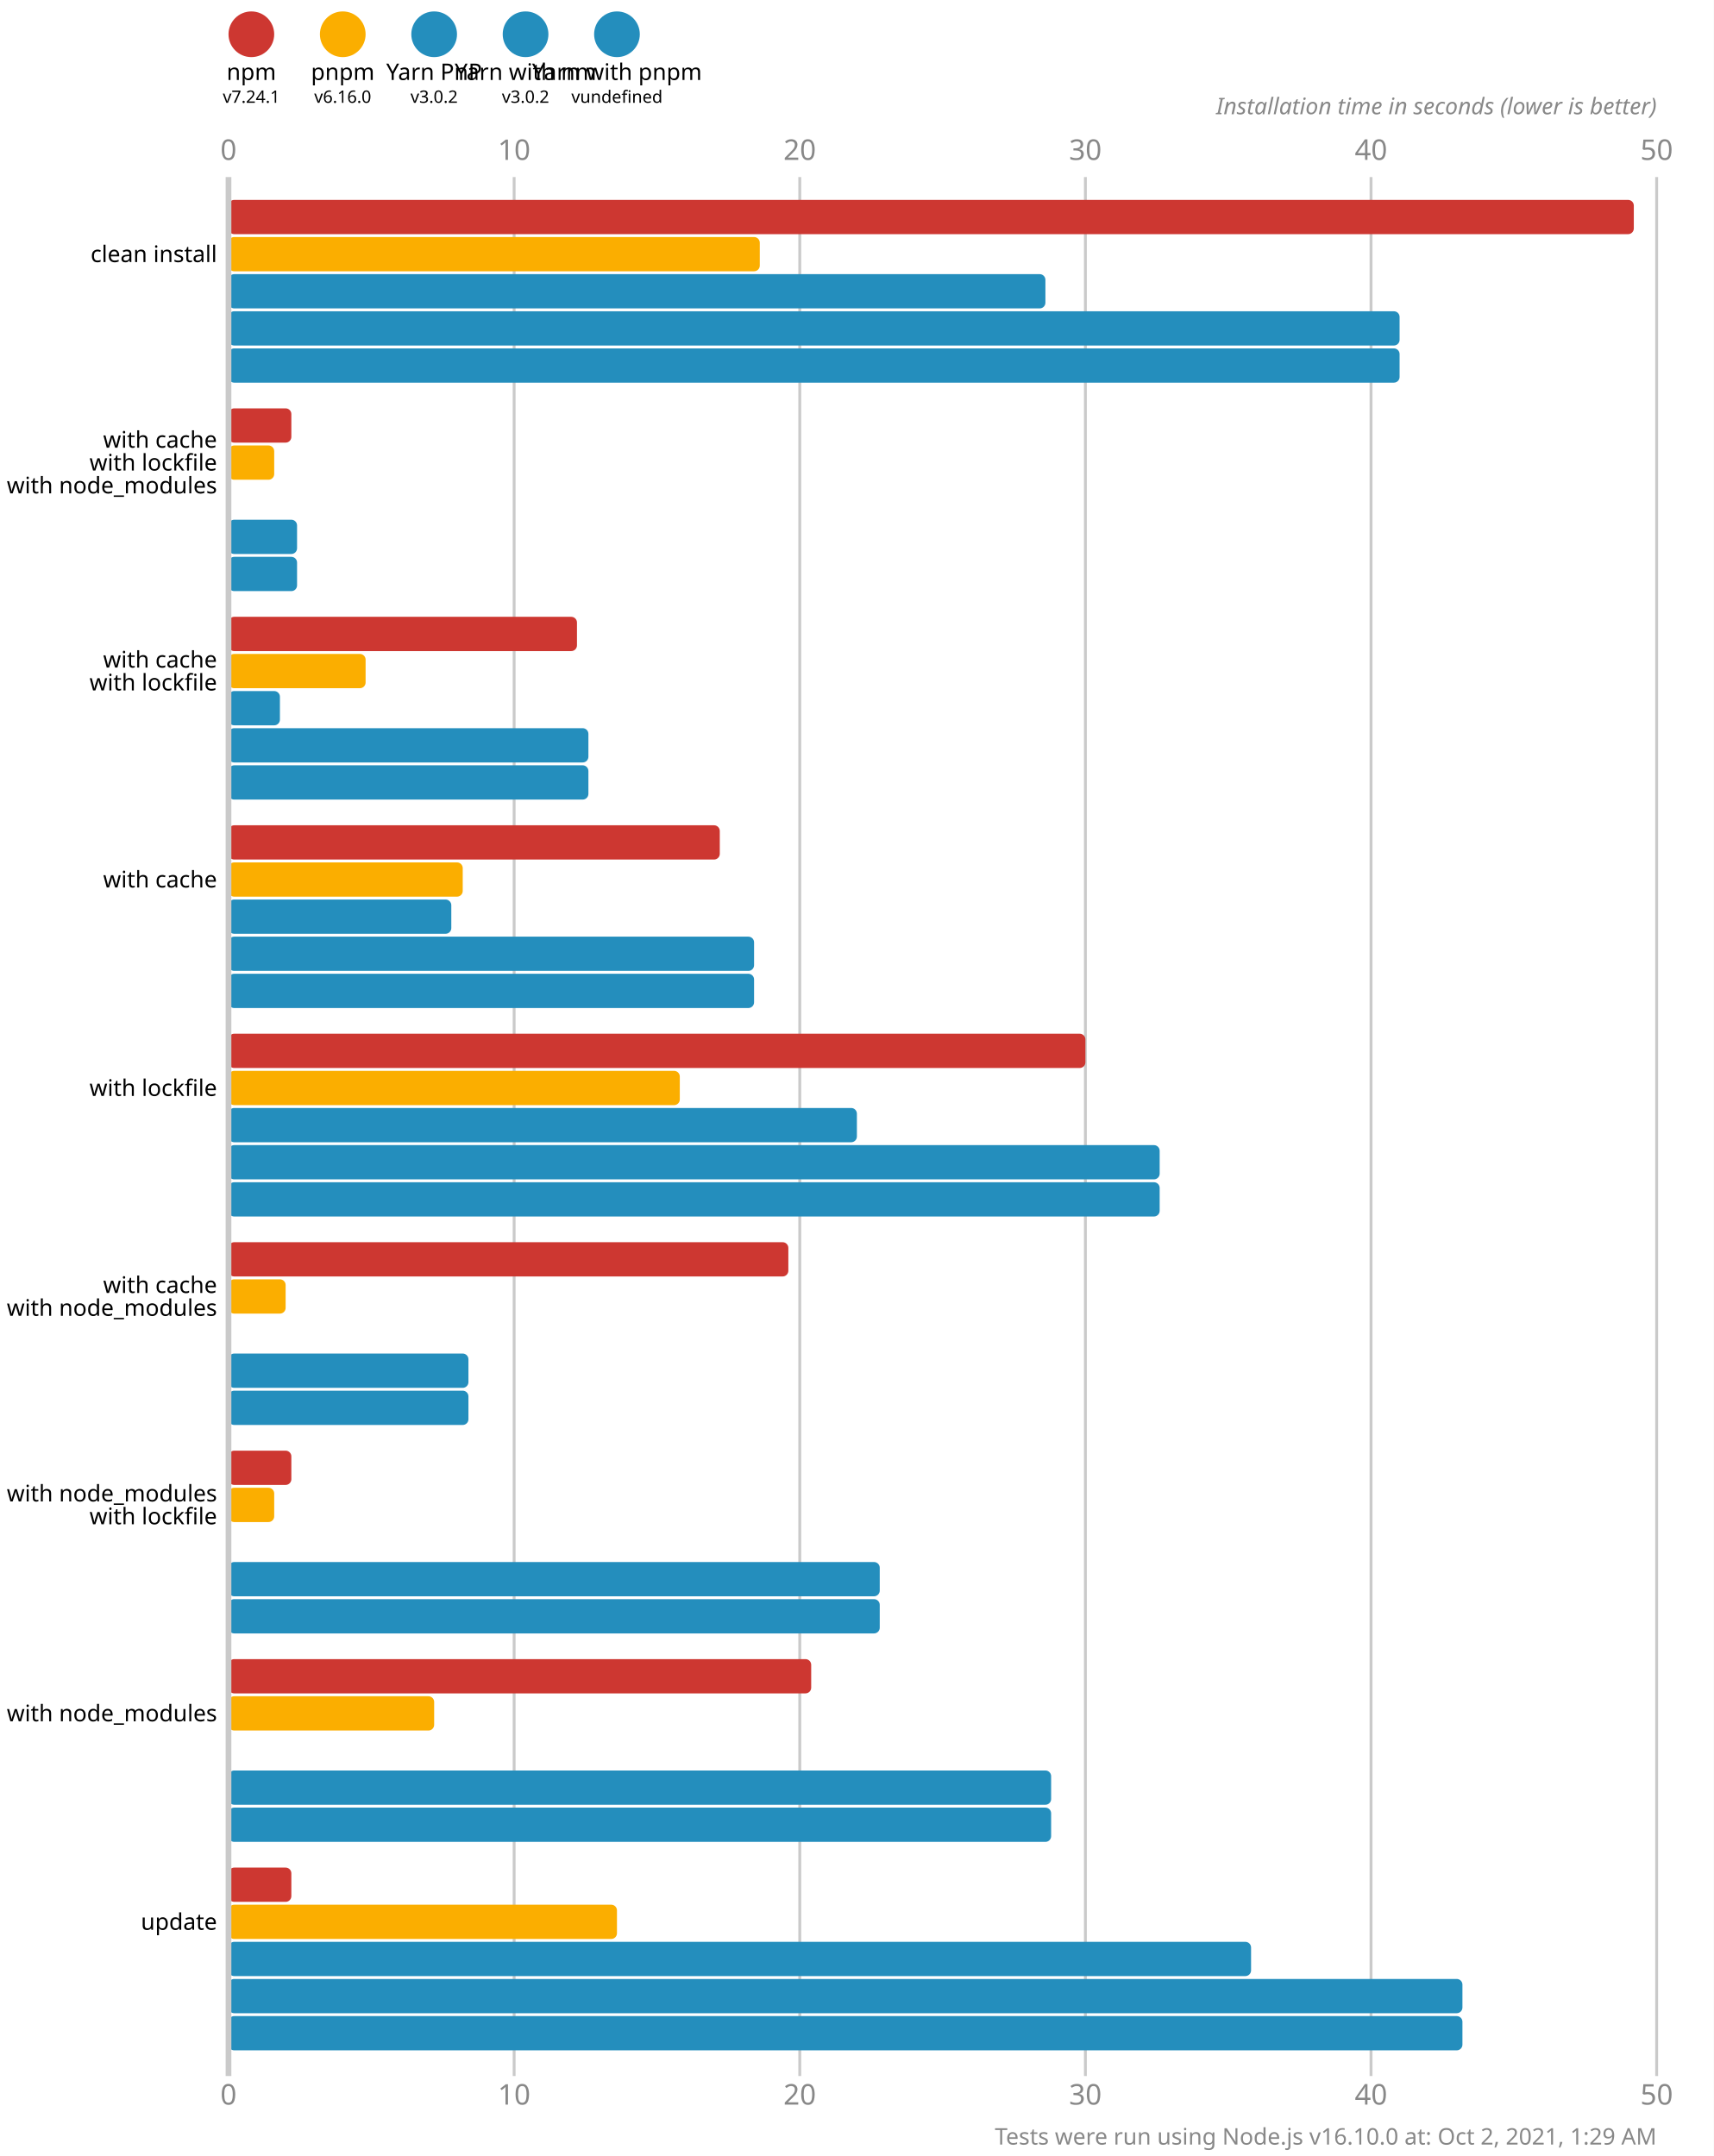
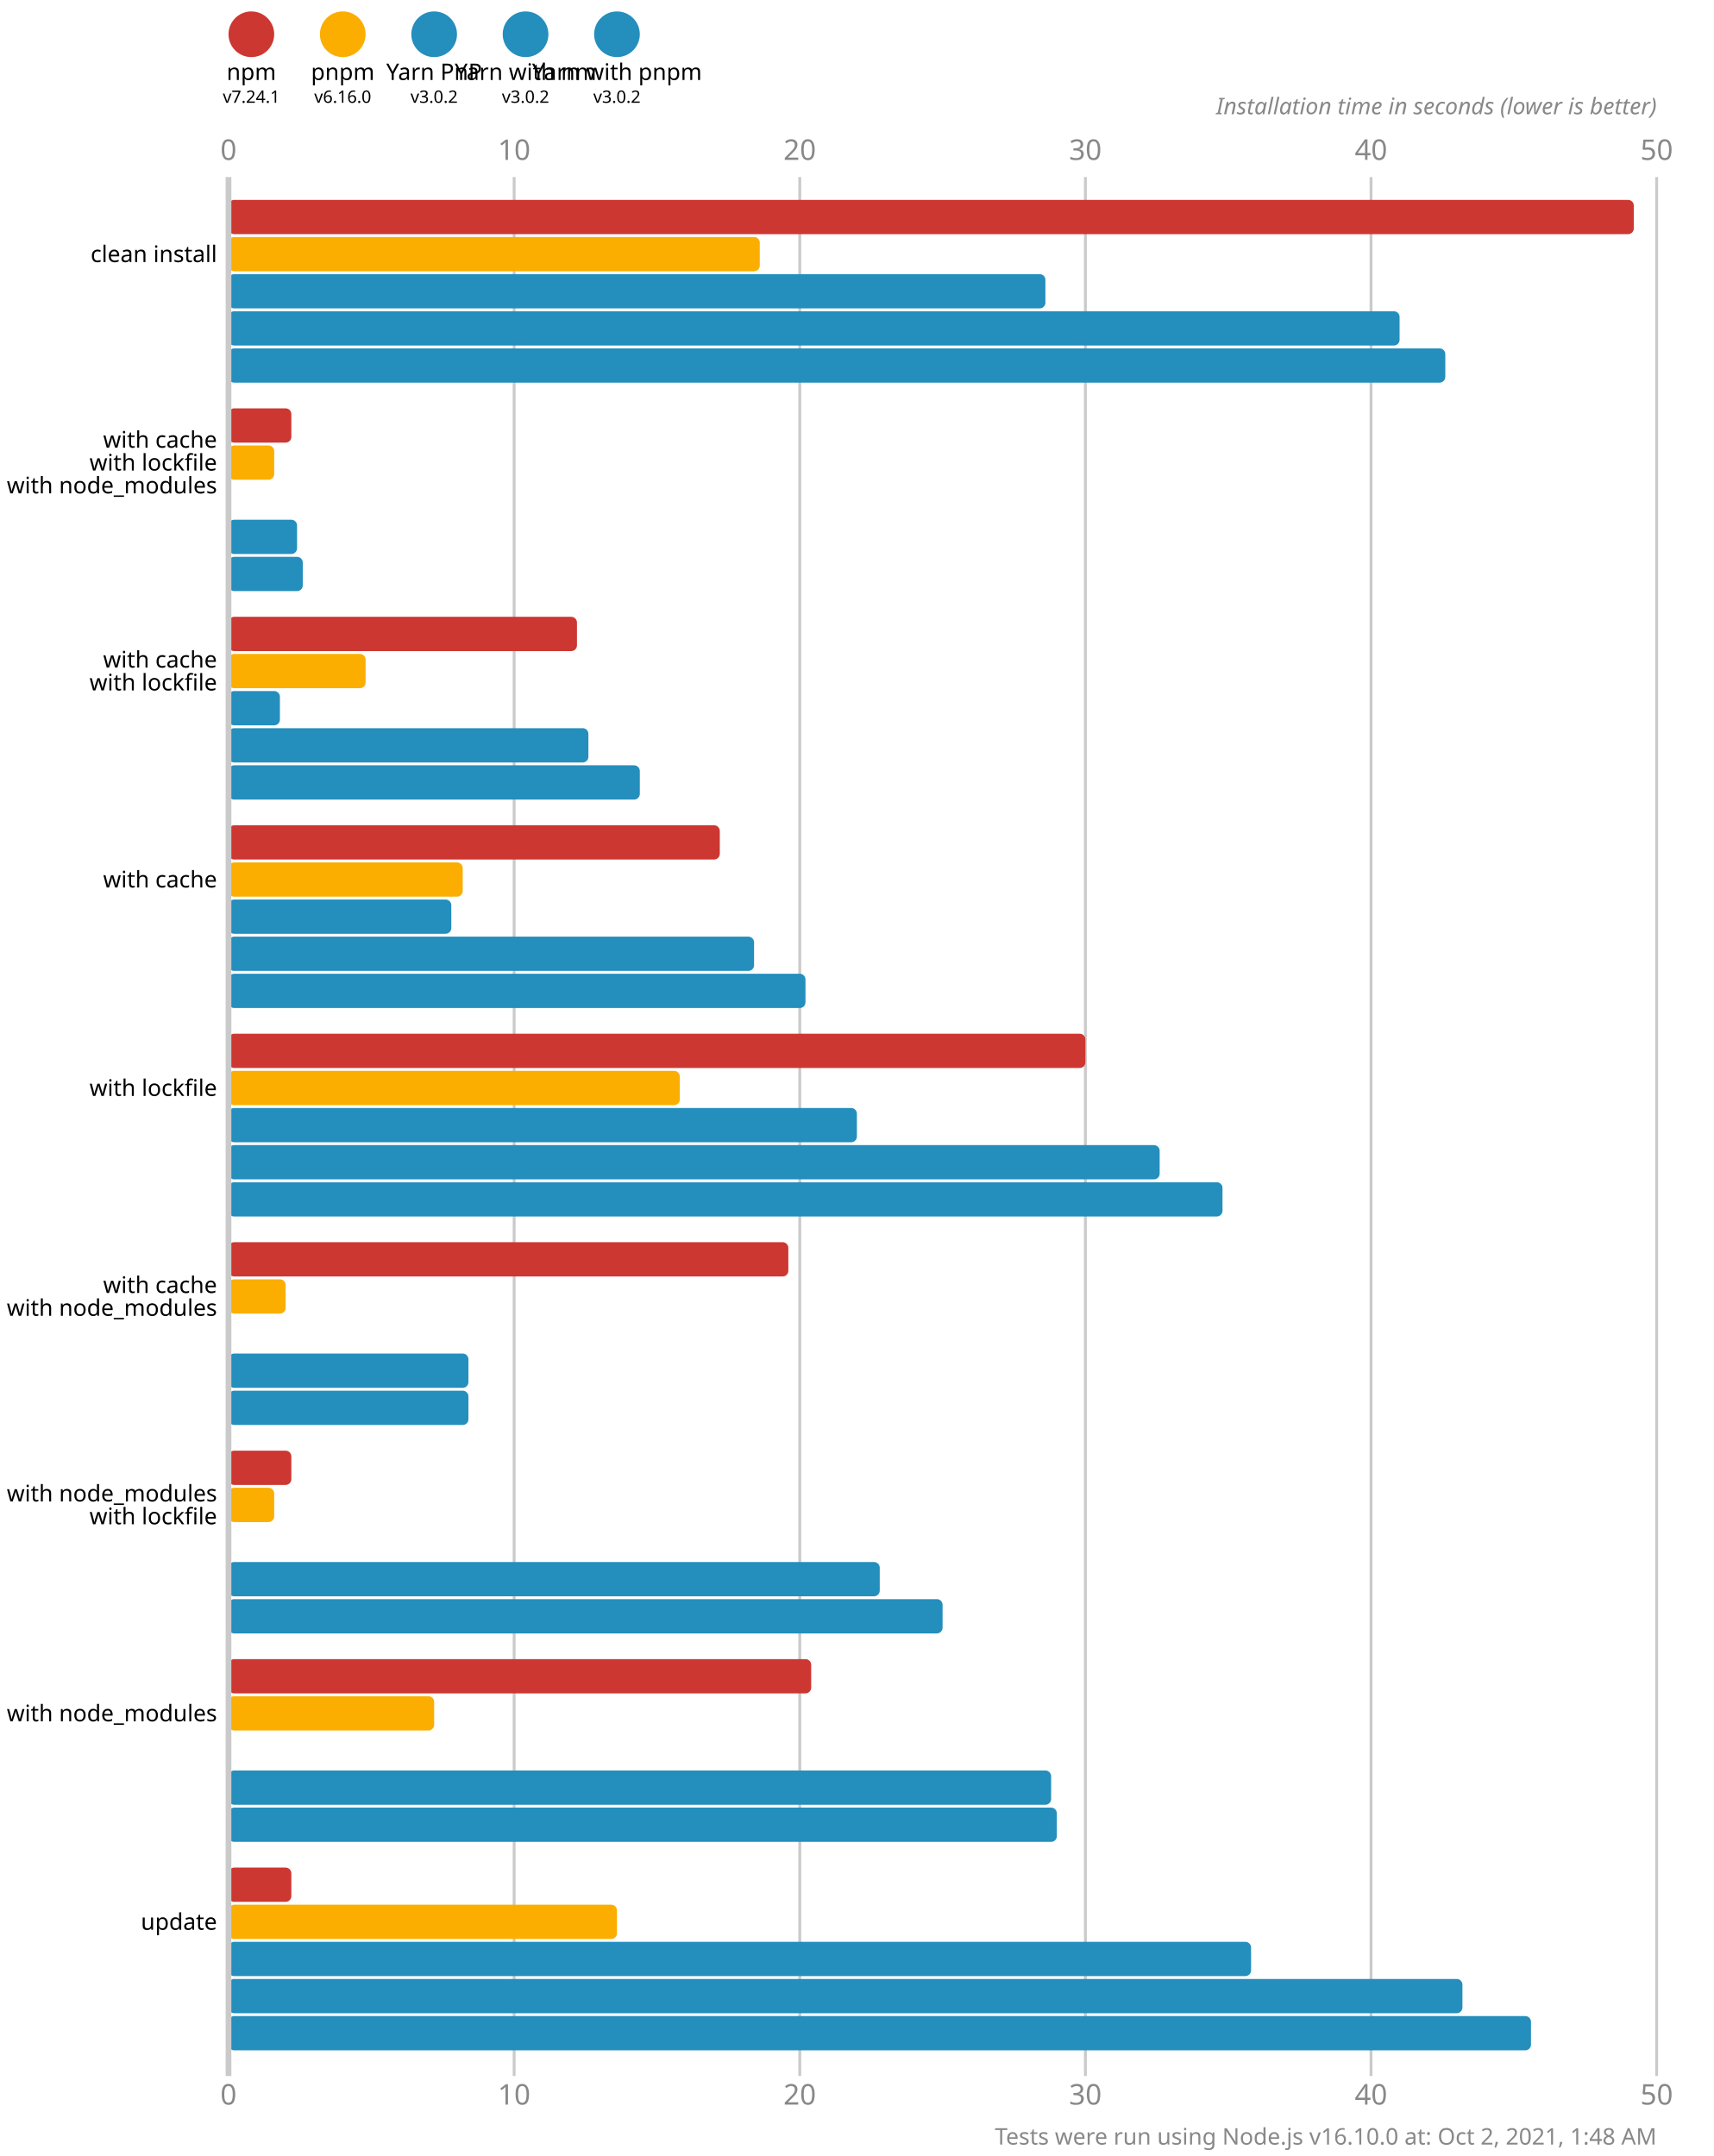
<svg xmlns="http://www.w3.org/2000/svg" version="1.1" viewBox="0 0 300 377.5">
  <style>
    .font { font-family: sans-serif; }
    .s3 { font-size: 3px; }
    .s4 { font-size: 4px; }
    .s5 { font-size: 5px; }
    .line { stroke: #cacaca; }
    .width { stroke-width: 0.5; }
    .text { fill: #888; }
  </style>
  <rect x="0" y="0" width="300" height="377.5" fill="#fff" />
  <circle cx="44" cy="6" r="4" fill="#cd3731" />
  <text x="44" y="14" class="font s4" text-anchor="middle">npm</text>
  <text x="44" y="18" class="font s3" text-anchor="middle">v7.24.1</text>
  <circle cx="60" cy="6" r="4" fill="#fbae00" />
  <text x="60" y="14" class="font s4" text-anchor="middle">pnpm</text>
  <text x="60" y="18" class="font s3" text-anchor="middle">v6.16.0</text>
  <circle cx="76" cy="6" r="4" fill="#248ebd" />
  <text x="76" y="14" class="font s4" text-anchor="middle">Yarn PnP</text>
  <text x="76" y="18" class="font s3" text-anchor="middle">v3.0.2</text>
  <circle cx="92" cy="6" r="4" fill="#248ebd" />
  <text x="92" y="14" class="font s4" text-anchor="middle">Yarn with nm</text>
  <text x="92" y="18" class="font s3" text-anchor="middle">v3.0.2</text>
  <circle cx="108" cy="6" r="4" fill="#248ebd" />
  <text x="108" y="14" class="font s4" text-anchor="middle">Yarn with pnpm</text>
-   <text x="108" y="18" class="font s3" text-anchor="middle">vundefined</text>
+   <text x="108" y="18" class="font s3" text-anchor="middle">v3.0.2</text>
  <text x="40" y="28" class="font s5 text" text-anchor="middle">0</text>
  <text x="40" y="368.5" class="font s5 text" text-anchor="middle">0</text>
  <line x1="90" y1="31" x2="90" y2="363.5" class="line width" />
  <text x="90" y="28" class="font s5 text" text-anchor="middle">10</text>
  <text x="90" y="368.5" class="font s5 text" text-anchor="middle">10</text>
  <line x1="140" y1="31" x2="140" y2="363.5" class="line width" />
  <text x="140" y="28" class="font s5 text" text-anchor="middle">20</text>
  <text x="140" y="368.5" class="font s5 text" text-anchor="middle">20</text>
  <line x1="190" y1="31" x2="190" y2="363.5" class="line width" />
  <text x="190" y="28" class="font s5 text" text-anchor="middle">30</text>
  <text x="190" y="368.5" class="font s5 text" text-anchor="middle">30</text>
  <line x1="240" y1="31" x2="240" y2="363.5" class="line width" />
  <text x="240" y="28" class="font s5 text" text-anchor="middle">40</text>
  <text x="240" y="368.5" class="font s5 text" text-anchor="middle">40</text>
  <line x1="290" y1="31" x2="290" y2="363.5" class="line width" />
  <text x="290" y="28" class="font s5 text" text-anchor="middle">50</text>
  <text x="290" y="368.5" class="font s5 text" text-anchor="middle">50</text>
  <text x="290" y="20" class="font s4 text" font-style="italic" text-anchor="end">Installation time in seconds (lower is better)</text>
  <rect x="40" y="35" width="246" height="6" fill="#cd3731" rx="1" ry="1" />
  <rect x="40" y="41.5" width="93" height="6" fill="#fbae00" rx="1" ry="1" />
  <rect x="40" y="48" width="143" height="6" fill="#248ebd" rx="1" ry="1" />
  <rect x="40" y="54.5" width="205" height="6" fill="#248ebd" rx="1" ry="1" />
-   <rect x="40" y="61" width="205" height="6" fill="#248ebd" rx="1" ry="1" />
+   <rect x="40" y="61" width="213" height="6" fill="#248ebd" rx="1" ry="1" />
  <rect x="40" y="71.5" width="11" height="6" fill="#cd3731" rx="1" ry="1" />
  <rect x="40" y="78" width="8" height="6" fill="#fbae00" rx="1" ry="1" />
  <rect x="40" y="84.5" width="0" height="6" fill="#248ebd" rx="1" ry="1" />
  <rect x="40" y="91" width="12" height="6" fill="#248ebd" rx="1" ry="1" />
-   <rect x="40" y="97.5" width="12" height="6" fill="#248ebd" rx="1" ry="1" />
+   <rect x="40" y="97.5" width="13" height="6" fill="#248ebd" rx="1" ry="1" />
  <rect x="40" y="108" width="61" height="6" fill="#cd3731" rx="1" ry="1" />
  <rect x="40" y="114.5" width="24" height="6" fill="#fbae00" rx="1" ry="1" />
  <rect x="40" y="121" width="9" height="6" fill="#248ebd" rx="1" ry="1" />
  <rect x="40" y="127.5" width="63" height="6" fill="#248ebd" rx="1" ry="1" />
-   <rect x="40" y="134" width="63" height="6" fill="#248ebd" rx="1" ry="1" />
+   <rect x="40" y="134" width="72" height="6" fill="#248ebd" rx="1" ry="1" />
  <rect x="40" y="144.5" width="86" height="6" fill="#cd3731" rx="1" ry="1" />
  <rect x="40" y="151" width="41" height="6" fill="#fbae00" rx="1" ry="1" />
  <rect x="40" y="157.5" width="39" height="6" fill="#248ebd" rx="1" ry="1" />
  <rect x="40" y="164" width="92" height="6" fill="#248ebd" rx="1" ry="1" />
-   <rect x="40" y="170.5" width="92" height="6" fill="#248ebd" rx="1" ry="1" />
+   <rect x="40" y="170.5" width="101" height="6" fill="#248ebd" rx="1" ry="1" />
  <rect x="40" y="181" width="150" height="6" fill="#cd3731" rx="1" ry="1" />
  <rect x="40" y="187.5" width="79" height="6" fill="#fbae00" rx="1" ry="1" />
  <rect x="40" y="194" width="110" height="6" fill="#248ebd" rx="1" ry="1" />
  <rect x="40" y="200.5" width="163" height="6" fill="#248ebd" rx="1" ry="1" />
-   <rect x="40" y="207" width="163" height="6" fill="#248ebd" rx="1" ry="1" />
+   <rect x="40" y="207" width="174" height="6" fill="#248ebd" rx="1" ry="1" />
  <rect x="40" y="217.5" width="98" height="6" fill="#cd3731" rx="1" ry="1" />
  <rect x="40" y="224" width="10" height="6" fill="#fbae00" rx="1" ry="1" />
  <rect x="40" y="230.5" width="0" height="6" fill="#248ebd" rx="1" ry="1" />
  <rect x="40" y="237" width="42" height="6" fill="#248ebd" rx="1" ry="1" />
  <rect x="40" y="243.5" width="42" height="6" fill="#248ebd" rx="1" ry="1" />
  <rect x="40" y="254" width="11" height="6" fill="#cd3731" rx="1" ry="1" />
  <rect x="40" y="260.5" width="8" height="6" fill="#fbae00" rx="1" ry="1" />
  <rect x="40" y="267" width="0" height="6" fill="#248ebd" rx="1" ry="1" />
  <rect x="40" y="273.5" width="114" height="6" fill="#248ebd" rx="1" ry="1" />
-   <rect x="40" y="280" width="114" height="6" fill="#248ebd" rx="1" ry="1" />
+   <rect x="40" y="280" width="125" height="6" fill="#248ebd" rx="1" ry="1" />
  <rect x="40" y="290.5" width="102" height="6" fill="#cd3731" rx="1" ry="1" />
  <rect x="40" y="297" width="36" height="6" fill="#fbae00" rx="1" ry="1" />
  <rect x="40" y="303.5" width="0" height="6" fill="#248ebd" rx="1" ry="1" />
  <rect x="40" y="310" width="144" height="6" fill="#248ebd" rx="1" ry="1" />
-   <rect x="40" y="316.5" width="144" height="6" fill="#248ebd" rx="1" ry="1" />
+   <rect x="40" y="316.5" width="145" height="6" fill="#248ebd" rx="1" ry="1" />
  <rect x="40" y="327" width="11" height="6" fill="#cd3731" rx="1" ry="1" />
  <rect x="40" y="333.5" width="68" height="6" fill="#fbae00" rx="1" ry="1" />
  <rect x="40" y="340" width="179" height="6" fill="#248ebd" rx="1" ry="1" />
  <rect x="40" y="346.5" width="216" height="6" fill="#248ebd" rx="1" ry="1" />
-   <rect x="40" y="353" width="216" height="6" fill="#248ebd" rx="1" ry="1" />
+   <rect x="40" y="353" width="228" height="6" fill="#248ebd" rx="1" ry="1" />
  <line x1="40" y1="31" x2="40" y2="363.5" class="line" />
  <text x="38" y="44.5" class="font s4" dominant-baseline="middle" text-anchor="end">clean install</text>
  <text x="38" y="77" class="font s4" dominant-baseline="middle" text-anchor="end">with cache</text>
  <text x="38" y="81" class="font s4" dominant-baseline="middle" text-anchor="end">with lockfile</text>
  <text x="38" y="85" class="font s4" dominant-baseline="middle" text-anchor="end">with node_modules</text>
  <text x="38" y="115.5" class="font s4" dominant-baseline="middle" text-anchor="end">with cache</text>
  <text x="38" y="119.5" class="font s4" dominant-baseline="middle" text-anchor="end">with lockfile</text>
  <text x="38" y="154" class="font s4" dominant-baseline="middle" text-anchor="end">with cache</text>
  <text x="38" y="190.5" class="font s4" dominant-baseline="middle" text-anchor="end">with lockfile</text>
  <text x="38" y="225" class="font s4" dominant-baseline="middle" text-anchor="end">with cache</text>
  <text x="38" y="229" class="font s4" dominant-baseline="middle" text-anchor="end">with node_modules</text>
  <text x="38" y="261.5" class="font s4" dominant-baseline="middle" text-anchor="end">with node_modules</text>
  <text x="38" y="265.5" class="font s4" dominant-baseline="middle" text-anchor="end">with lockfile</text>
  <text x="38" y="300" class="font s4" dominant-baseline="middle" text-anchor="end">with node_modules</text>
  <text x="38" y="336.5" class="font s4" dominant-baseline="middle" text-anchor="end">update</text>
-   <text x="290" y="375.5" class="font s4 text" text-anchor="end">Tests were run using Node.js v16.10.0 at: Oct 2, 2021, 1:29 AM</text>
+   <text x="290" y="375.5" class="font s4 text" text-anchor="end">Tests were run using Node.js v16.10.0 at: Oct 2, 2021, 1:48 AM</text>
</svg>
